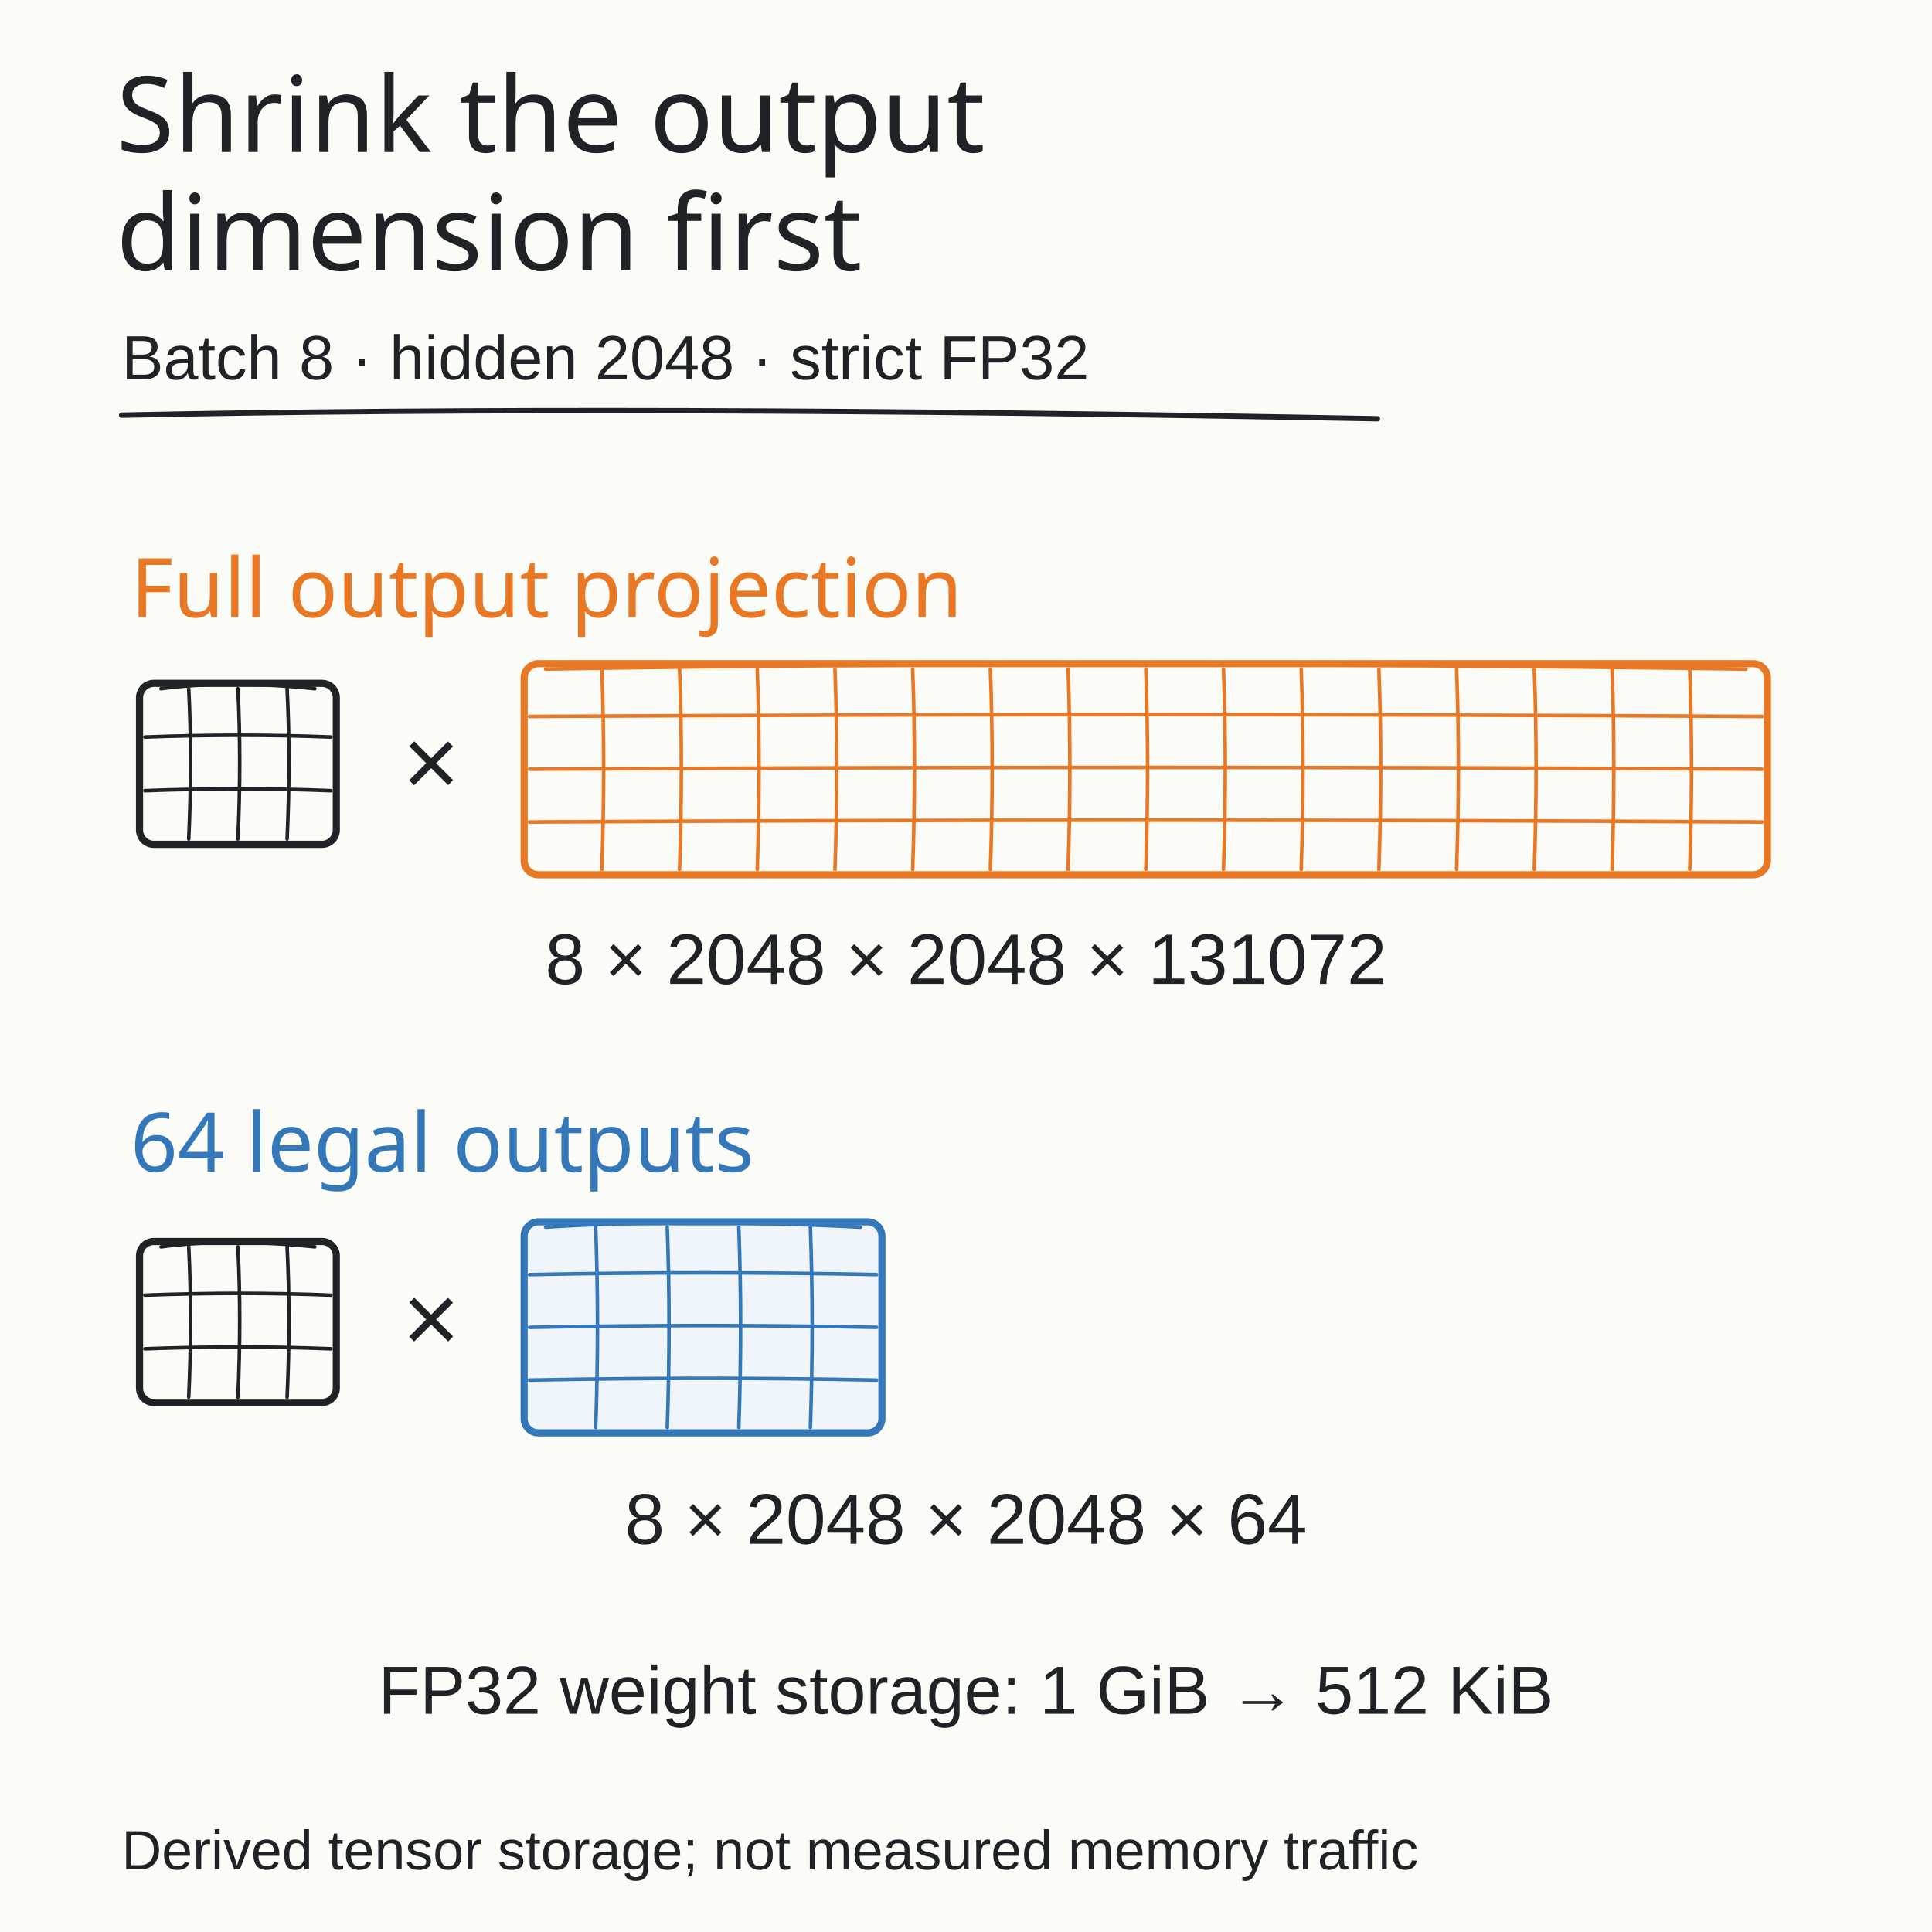
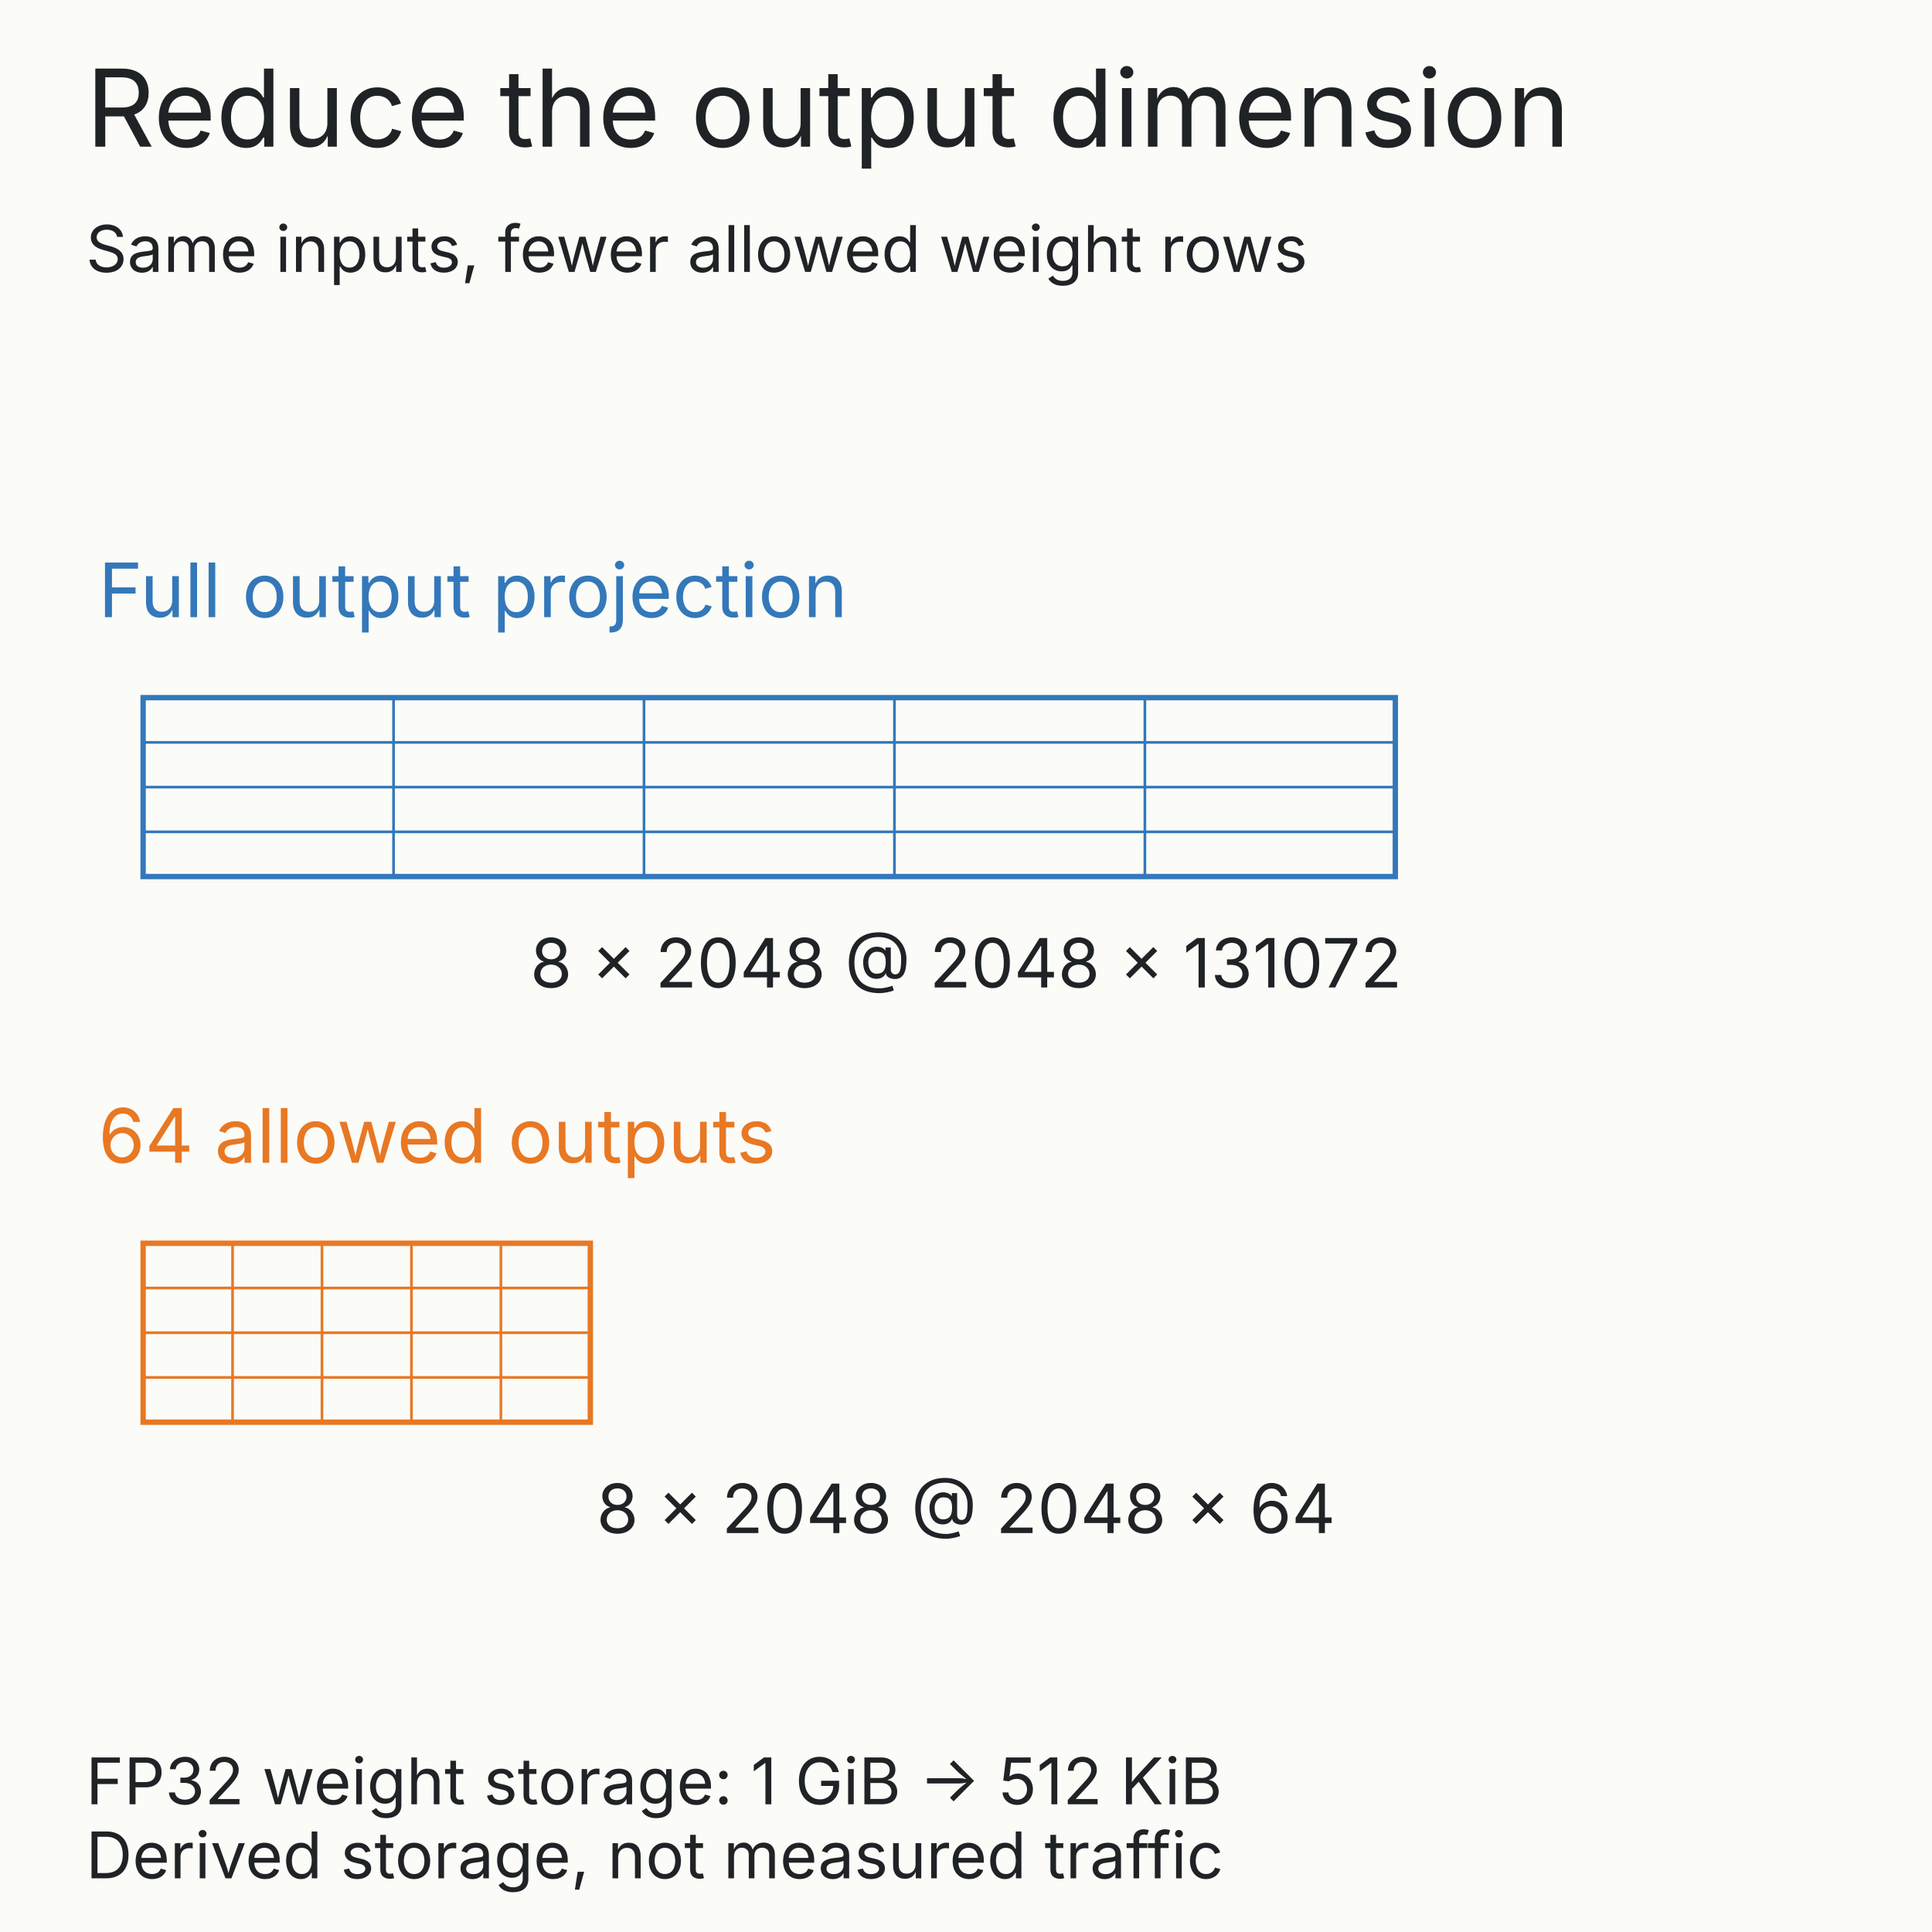
<svg xmlns="http://www.w3.org/2000/svg" width="1080" height="1080" viewBox="0 0 1080 1080">
  <rect width="100%" height="100%" fill="#FBFBF8" />
  <defs>
-     <marker id="arrow" viewBox="0 0 12 12" refX="9" refY="6" markerWidth="5" markerHeight="5" orient="auto">
-       <path d="M1 1 L10 6 L1 11" fill="none" stroke="context-stroke" stroke-width="2" />
+     <marker id="arrow" viewBox="0 0 12 12" refX="10" refY="6" markerWidth="5" markerHeight="5" orient="auto">
+       <path d="M2 2 L10 6 L2 10" fill="none" stroke="context-stroke" stroke-width="2" />
    </marker>
-     <pattern id="hatch" width="18" height="18" patternUnits="userSpaceOnUse">
-       <path d="M-4 18 L18 -4 M8 26 L26 8" stroke="#E87823" stroke-width="2" opacity=".35" />
-     </pattern>
  </defs>
-   <text x="65" y="85" font-family="Bradley Hand" font-size="59" fill="#202326" text-anchor="start" font-weight="normal">
-     <tspan x="65" dy="0">Shrink the output</tspan>
-     <tspan x="65" dy="66.08">dimension first</tspan>
-   </text>
-   <text x="68" y="212.08" font-family="Arial, Helvetica, sans-serif" font-size="35" fill="#202326" text-anchor="start" font-weight="normal">
-     <tspan x="68" dy="0">Batch 8 · hidden 2048 · strict FP32</tspan>
-   </text>
-   <path d="M68 232.08 Q350 226.08 770 234.08" fill="none" stroke="#202326" stroke-width="3" stroke-linecap="round" stroke-linejoin="round" />
-   <text x="73" y="345" font-family="Bradley Hand" font-size="46" fill="#E87823" text-anchor="start" font-weight="normal">
-     <tspan x="73" dy="0">Full output projection</tspan>
-   </text>
-   <rect x="78" y="382" width="110" height="90" rx="8" fill="#FBFBF8" stroke="#202326" stroke-width="4" />
-   <path d="M90 385 Q127.5 380 176 385" fill="none" stroke="#202326" stroke-width="2" stroke-linecap="round" stroke-linejoin="round" />
-   <path d="M81 412.0 Q135.0 410.0 185 412.0" fill="none" stroke="#202326" stroke-width="2" stroke-linecap="round" stroke-linejoin="round" />
-   <path d="M81 442.0 Q135.0 440.0 185 442.0" fill="none" stroke="#202326" stroke-width="2" stroke-linecap="round" stroke-linejoin="round" />
-   <path d="M105.5 385 Q107.5 425.0 105.5 469" fill="none" stroke="#202326" stroke-width="2" stroke-linecap="round" stroke-linejoin="round" />
-   <path d="M133.0 385 Q135.0 425.0 133.0 469" fill="none" stroke="#202326" stroke-width="2" stroke-linecap="round" stroke-linejoin="round" />
-   <path d="M160.5 385 Q162.5 425.0 160.5 469" fill="none" stroke="#202326" stroke-width="2" stroke-linecap="round" stroke-linejoin="round" />
-   <text x="241" y="445" font-family="Arial, Helvetica, sans-serif" font-size="55" fill="#202326" text-anchor="middle" font-weight="normal">
-     <tspan x="241" dy="0">×</tspan>
-   </text>
-   <rect x="293" y="371" width="695" height="118" rx="8" fill="#FBFBF8" stroke="#E87823" stroke-width="4" />
-   <path d="M305 374 Q605.75 369 976 374" fill="none" stroke="#E87823" stroke-width="2" stroke-linecap="round" stroke-linejoin="round" />
-   <path d="M296 400.5 Q642.5 398.5 985 400.5" fill="none" stroke="#E87823" stroke-width="2" stroke-linecap="round" stroke-linejoin="round" />
-   <path d="M296 430.0 Q642.5 428.0 985 430.0" fill="none" stroke="#E87823" stroke-width="2" stroke-linecap="round" stroke-linejoin="round" />
-   <path d="M296 459.5 Q642.5 457.5 985 459.5" fill="none" stroke="#E87823" stroke-width="2" stroke-linecap="round" stroke-linejoin="round" />
-   <path d="M336.438 374 Q338.438 428.0 336.438 486" fill="none" stroke="#E87823" stroke-width="2" stroke-linecap="round" stroke-linejoin="round" />
-   <path d="M379.875 374 Q381.875 428.0 379.875 486" fill="none" stroke="#E87823" stroke-width="2" stroke-linecap="round" stroke-linejoin="round" />
-   <path d="M423.312 374 Q425.312 428.0 423.312 486" fill="none" stroke="#E87823" stroke-width="2" stroke-linecap="round" stroke-linejoin="round" />
-   <path d="M466.75 374 Q468.75 428.0 466.75 486" fill="none" stroke="#E87823" stroke-width="2" stroke-linecap="round" stroke-linejoin="round" />
-   <path d="M510.188 374 Q512.188 428.0 510.188 486" fill="none" stroke="#E87823" stroke-width="2" stroke-linecap="round" stroke-linejoin="round" />
-   <path d="M553.625 374 Q555.625 428.0 553.625 486" fill="none" stroke="#E87823" stroke-width="2" stroke-linecap="round" stroke-linejoin="round" />
-   <path d="M597.062 374 Q599.062 428.0 597.062 486" fill="none" stroke="#E87823" stroke-width="2" stroke-linecap="round" stroke-linejoin="round" />
-   <path d="M640.5 374 Q642.5 428.0 640.5 486" fill="none" stroke="#E87823" stroke-width="2" stroke-linecap="round" stroke-linejoin="round" />
-   <path d="M683.938 374 Q685.938 428.0 683.938 486" fill="none" stroke="#E87823" stroke-width="2" stroke-linecap="round" stroke-linejoin="round" />
-   <path d="M727.375 374 Q729.375 428.0 727.375 486" fill="none" stroke="#E87823" stroke-width="2" stroke-linecap="round" stroke-linejoin="round" />
-   <path d="M770.812 374 Q772.812 428.0 770.812 486" fill="none" stroke="#E87823" stroke-width="2" stroke-linecap="round" stroke-linejoin="round" />
-   <path d="M814.25 374 Q816.25 428.0 814.25 486" fill="none" stroke="#E87823" stroke-width="2" stroke-linecap="round" stroke-linejoin="round" />
-   <path d="M857.688 374 Q859.688 428.0 857.688 486" fill="none" stroke="#E87823" stroke-width="2" stroke-linecap="round" stroke-linejoin="round" />
-   <path d="M901.125 374 Q903.125 428.0 901.125 486" fill="none" stroke="#E87823" stroke-width="2" stroke-linecap="round" stroke-linejoin="round" />
-   <path d="M944.562 374 Q946.562 428.0 944.562 486" fill="none" stroke="#E87823" stroke-width="2" stroke-linecap="round" stroke-linejoin="round" />
-   <text x="540" y="550" font-family="Arial, Helvetica, sans-serif" font-size="40" fill="#202326" text-anchor="middle" font-weight="normal">
-     <tspan x="540" dy="0">8 × 2048  ×  2048 × 131072</tspan>
-   </text>
-   <text x="73" y="655" font-family="Bradley Hand" font-size="46" fill="#3478BA" text-anchor="start" font-weight="normal">
-     <tspan x="73" dy="0">64 legal outputs</tspan>
-   </text>
-   <rect x="78" y="694" width="110" height="90" rx="8" fill="#FBFBF8" stroke="#202326" stroke-width="4" />
-   <path d="M90 697 Q127.5 692 176 697" fill="none" stroke="#202326" stroke-width="2" stroke-linecap="round" stroke-linejoin="round" />
-   <path d="M81 724.0 Q135.0 722.0 185 724.0" fill="none" stroke="#202326" stroke-width="2" stroke-linecap="round" stroke-linejoin="round" />
-   <path d="M81 754.0 Q135.0 752.0 185 754.0" fill="none" stroke="#202326" stroke-width="2" stroke-linecap="round" stroke-linejoin="round" />
-   <path d="M105.5 697 Q107.5 737.0 105.5 781" fill="none" stroke="#202326" stroke-width="2" stroke-linecap="round" stroke-linejoin="round" />
-   <path d="M133.0 697 Q135.0 737.0 133.0 781" fill="none" stroke="#202326" stroke-width="2" stroke-linecap="round" stroke-linejoin="round" />
-   <path d="M160.5 697 Q162.5 737.0 160.5 781" fill="none" stroke="#202326" stroke-width="2" stroke-linecap="round" stroke-linejoin="round" />
-   <text x="241" y="756" font-family="Arial, Helvetica, sans-serif" font-size="55" fill="#202326" text-anchor="middle" font-weight="normal">
-     <tspan x="241" dy="0">×</tspan>
-   </text>
-   <rect x="293" y="683" width="200" height="118" rx="8" fill="#EFF5FA" stroke="#3478BA" stroke-width="4" />
-   <path d="M305 686 Q383.0 681 481 686" fill="none" stroke="#3478BA" stroke-width="2" stroke-linecap="round" stroke-linejoin="round" />
-   <path d="M296 712.5 Q395.0 710.5 490 712.5" fill="none" stroke="#3478BA" stroke-width="2" stroke-linecap="round" stroke-linejoin="round" />
-   <path d="M296 742.0 Q395.0 740.0 490 742.0" fill="none" stroke="#3478BA" stroke-width="2" stroke-linecap="round" stroke-linejoin="round" />
-   <path d="M296 771.5 Q395.0 769.5 490 771.5" fill="none" stroke="#3478BA" stroke-width="2" stroke-linecap="round" stroke-linejoin="round" />
-   <path d="M333.0 686 Q335.0 740.0 333.0 798" fill="none" stroke="#3478BA" stroke-width="2" stroke-linecap="round" stroke-linejoin="round" />
-   <path d="M373.0 686 Q375.0 740.0 373.0 798" fill="none" stroke="#3478BA" stroke-width="2" stroke-linecap="round" stroke-linejoin="round" />
-   <path d="M413.0 686 Q415.0 740.0 413.0 798" fill="none" stroke="#3478BA" stroke-width="2" stroke-linecap="round" stroke-linejoin="round" />
-   <path d="M453.0 686 Q455.0 740.0 453.0 798" fill="none" stroke="#3478BA" stroke-width="2" stroke-linecap="round" stroke-linejoin="round" />
-   <text x="540" y="863" font-family="Arial, Helvetica, sans-serif" font-size="40" fill="#202326" text-anchor="middle" font-weight="normal">
-     <tspan x="540" dy="0">8 × 2048  ×  2048 × 64</tspan>
-   </text>
-   <text x="540" y="958" font-family="Arial, Helvetica, sans-serif" font-size="38" fill="#202326" text-anchor="middle" font-weight="normal">
-     <tspan x="540" dy="0">FP32 weight storage: 1 GiB → 512 KiB</tspan>
-   </text>
-   <text x="68" y="1045.0" font-family="Arial, Helvetica, sans-serif" font-size="31" fill="#202326" text-anchor="start" font-weight="normal">
-     <tspan x="68" dy="0">Derived tensor storage; not measured memory traffic</tspan>
-   </text>
+   <text x="48" y="82.0" font-family="Inter" font-size="60" font-weight="400" font-style="normal" fill="#202326" text-anchor="start">Reduce the output dimension</text>
+   <text x="48" y="152.0" font-family="Inter" font-size="36" font-weight="400" font-style="normal" fill="#202326" text-anchor="start">Same inputs, fewer allowed weight rows</text>
+   <text x="55" y="345.0" font-family="Inter" font-size="42" font-weight="400" font-style="normal" fill="#3478BA" text-anchor="start">Full output projection</text>
+   <rect x="80" y="390" width="700" height="100" rx="0" fill="none" stroke="#3478BA" stroke-width="3" />
+   <line x1="80" y1="415.0" x2="780" y2="415.0" stroke="#3478BA" stroke-width="1.5" />
+   <line x1="80" y1="440.0" x2="780" y2="440.0" stroke="#3478BA" stroke-width="1.5" />
+   <line x1="80" y1="465.0" x2="780" y2="465.0" stroke="#3478BA" stroke-width="1.5" />
+   <line x1="220.0" y1="390" x2="220.0" y2="490" stroke="#3478BA" stroke-width="1.5" />
+   <line x1="360.0" y1="390" x2="360.0" y2="490" stroke="#3478BA" stroke-width="1.5" />
+   <line x1="500.0" y1="390" x2="500.0" y2="490" stroke="#3478BA" stroke-width="1.5" />
+   <line x1="640.0" y1="390" x2="640.0" y2="490" stroke="#3478BA" stroke-width="1.5" />
+   <text x="540" y="552.0" font-family="Inter" font-size="38" font-weight="400" font-style="normal" fill="#202326" text-anchor="middle">8 × 2048  @  2048 × 131072</text>
+   <text x="55" y="650.0" font-family="Inter" font-size="42" font-weight="400" font-style="normal" fill="#E87823" text-anchor="start">64 allowed outputs</text>
+   <rect x="80" y="695" width="250" height="100" rx="0" fill="none" stroke="#E87823" stroke-width="3" />
+   <line x1="80" y1="720.0" x2="330" y2="720.0" stroke="#E87823" stroke-width="1.5" />
+   <line x1="80" y1="745.0" x2="330" y2="745.0" stroke="#E87823" stroke-width="1.5" />
+   <line x1="80" y1="770.0" x2="330" y2="770.0" stroke="#E87823" stroke-width="1.5" />
+   <line x1="130.0" y1="695" x2="130.0" y2="795" stroke="#E87823" stroke-width="1.5" />
+   <line x1="180.0" y1="695" x2="180.0" y2="795" stroke="#E87823" stroke-width="1.5" />
+   <line x1="230.0" y1="695" x2="230.0" y2="795" stroke="#E87823" stroke-width="1.5" />
+   <line x1="280.0" y1="695" x2="280.0" y2="795" stroke="#E87823" stroke-width="1.5" />
+   <text x="540" y="857.0" font-family="Inter" font-size="38" font-weight="400" font-style="normal" fill="#202326" text-anchor="middle">8 × 2048  @  2048 × 64</text>
+   <text x="48" y="1008.6" font-family="Inter" font-size="36" font-weight="400" font-style="normal" fill="#202326" text-anchor="start">FP32 weight storage: 1 GiB → 512 KiB</text>
+   <text x="48" y="1050.0" font-family="Inter" font-size="36" font-weight="400" font-style="normal" fill="#202326" text-anchor="start">Derived storage, not measured traffic</text>
</svg>
